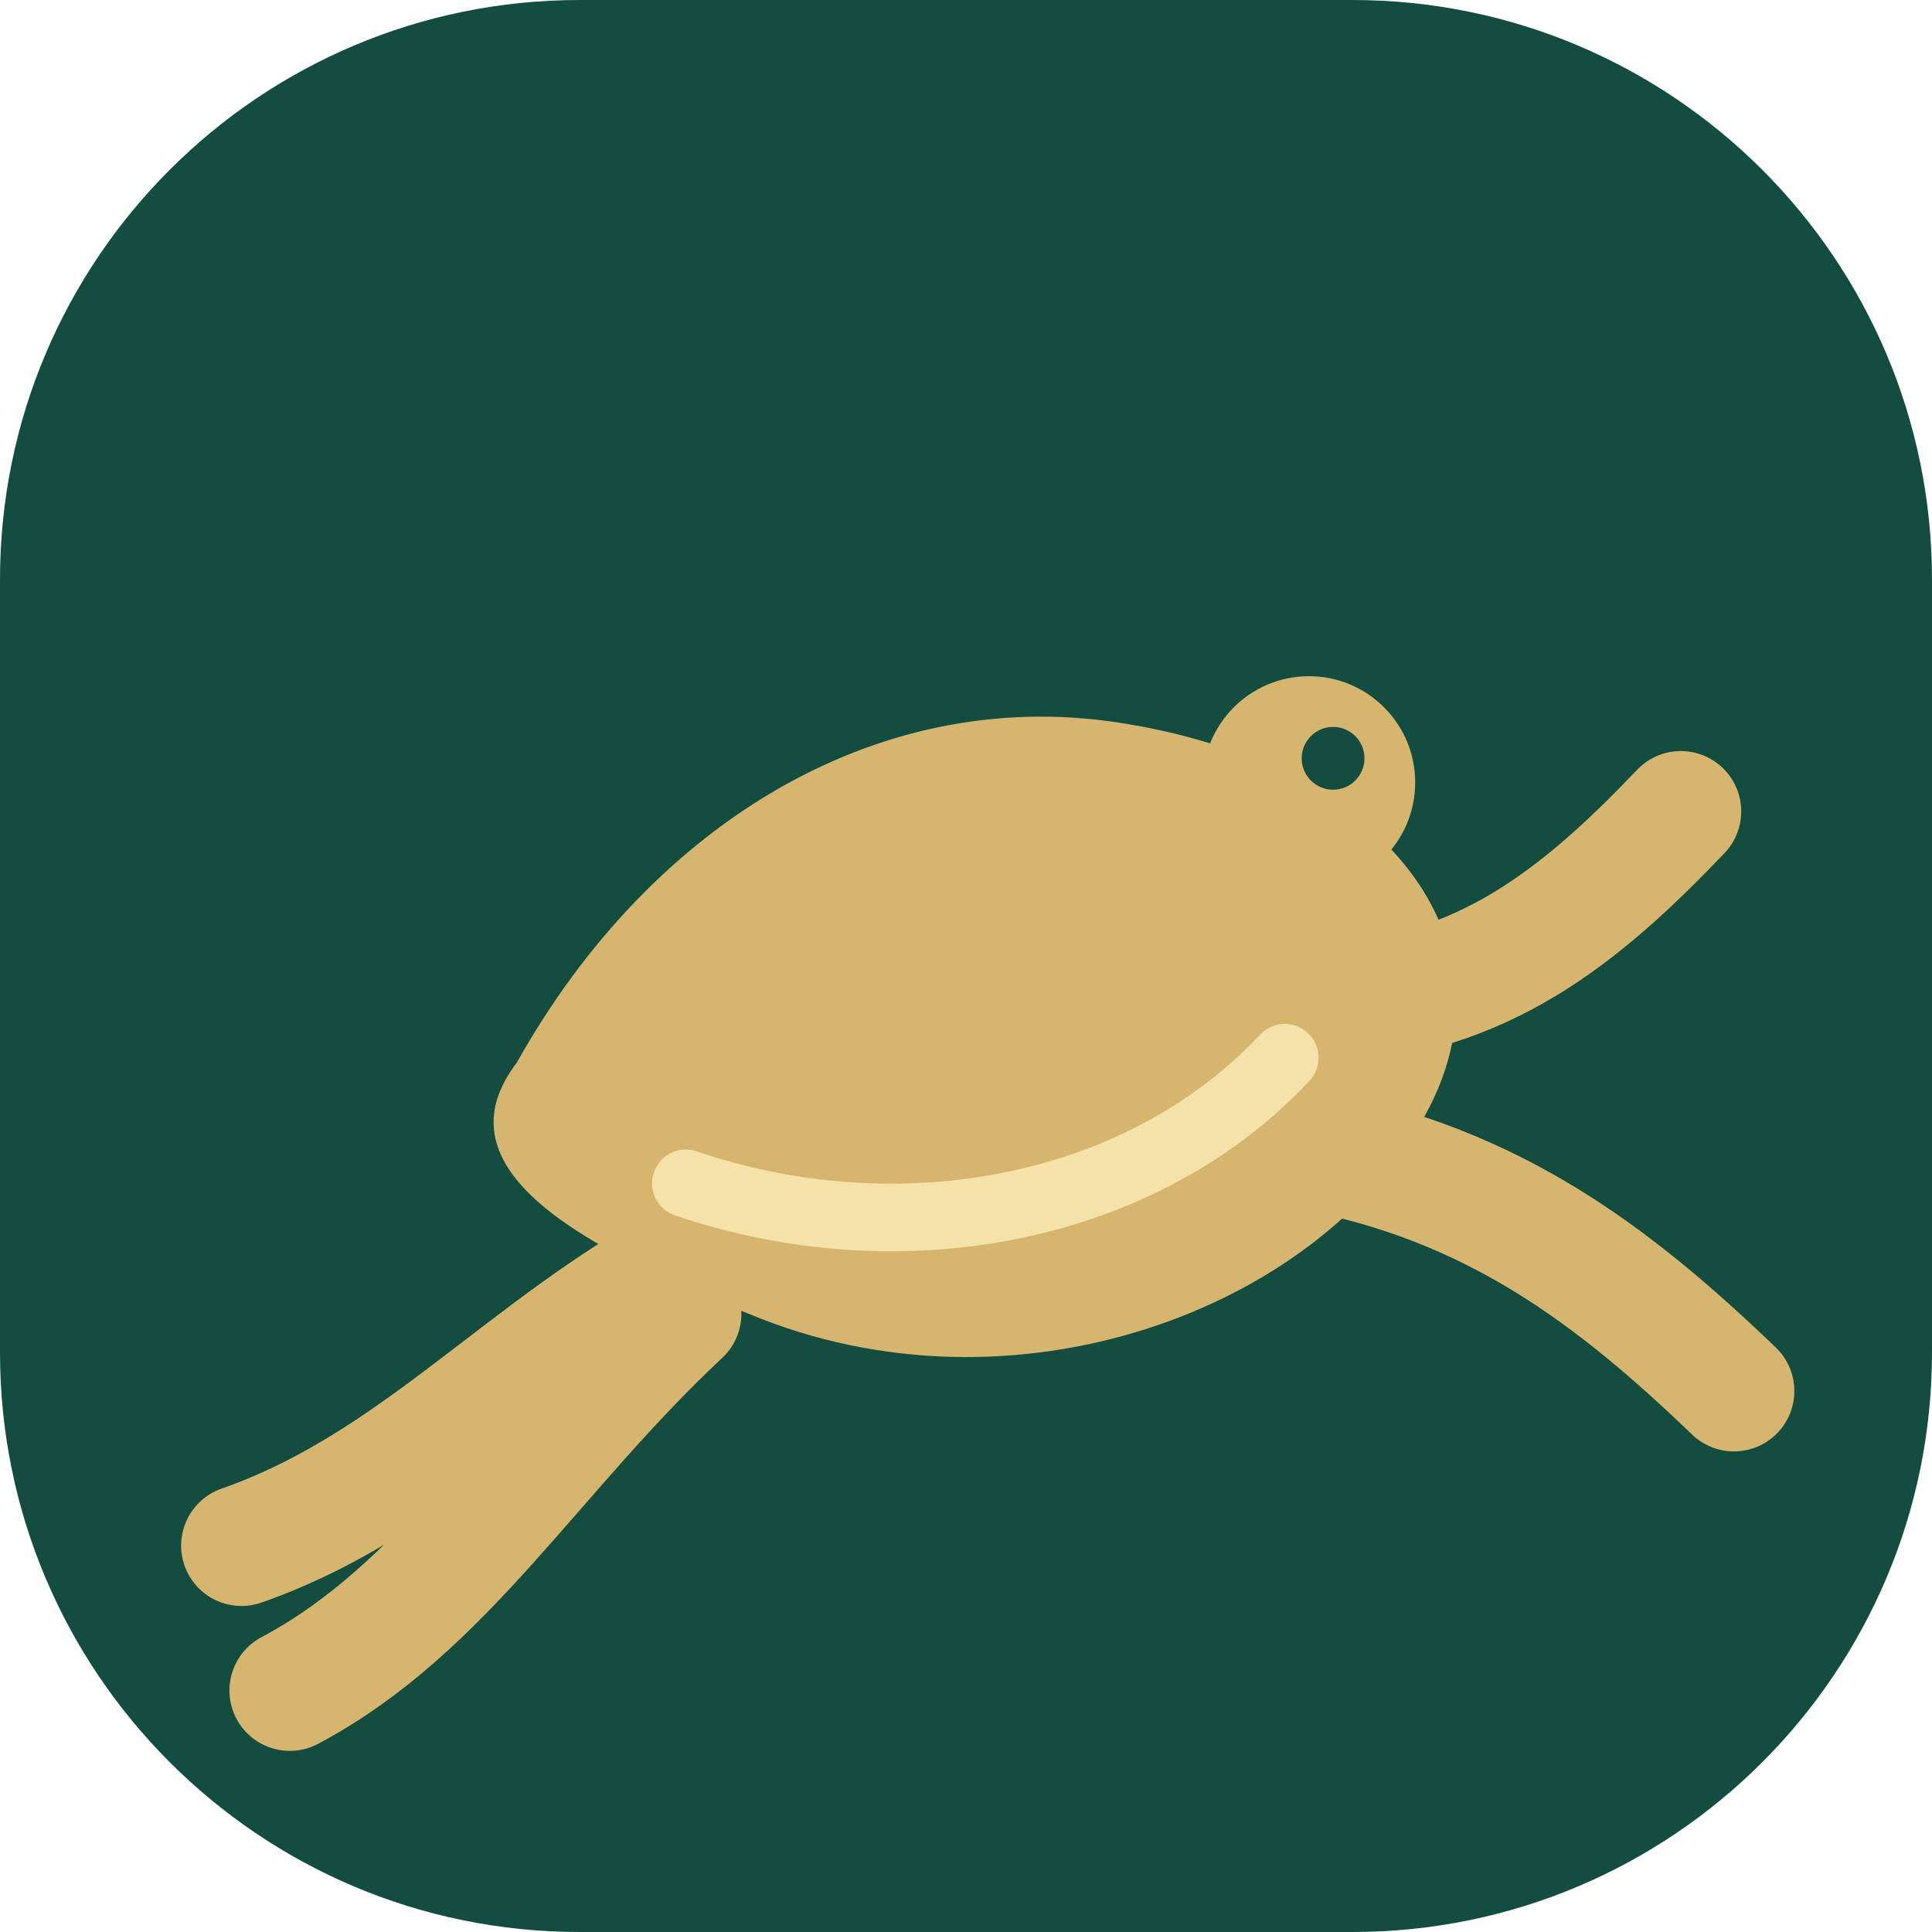
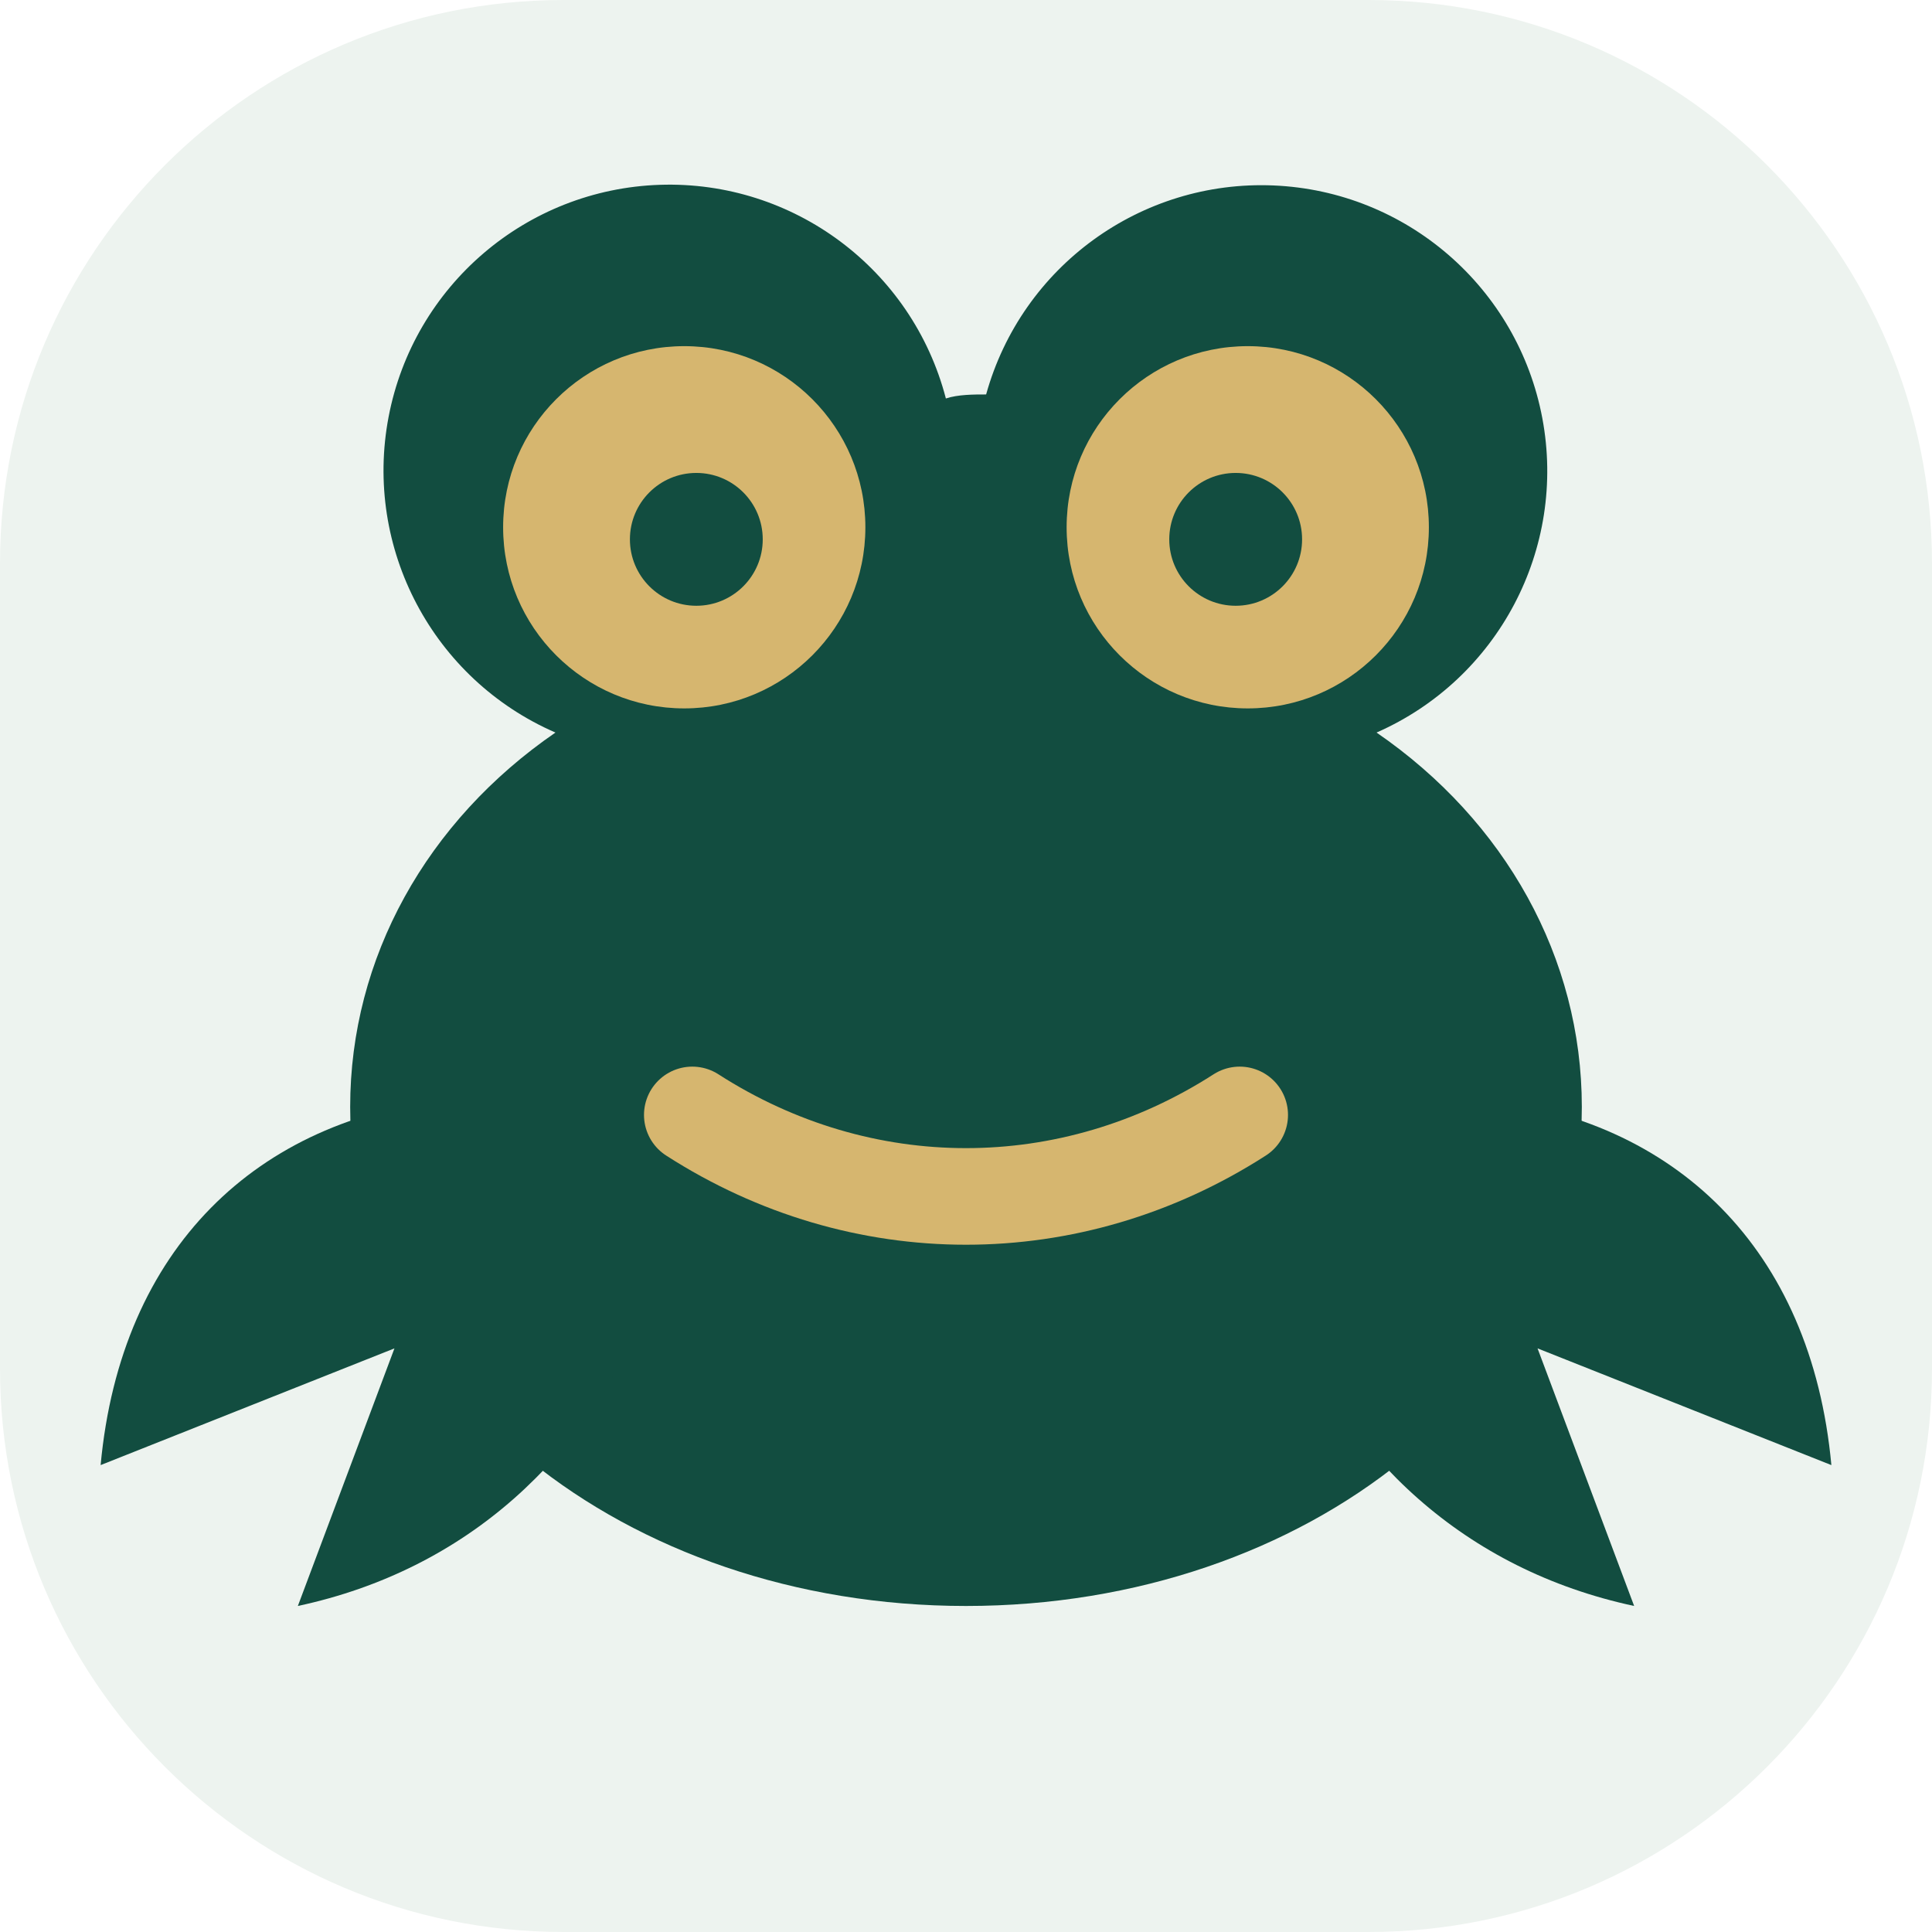
- <svg xmlns="http://www.w3.org/2000/svg" viewBox="0 0 40 40">
-   <rect width="40" height="40" rx="12" fill="#124d40" />
-   <path d="M10.7 22c2.8-5 7.6-7.9 12.7-7 5.3.9 8.1 4.5 6.1 8.1-2.2 4-8.5 6.4-14 4.1-3.8-1.5-6.4-3.1-4.8-5.2Z" fill="#d6b66f" />
-   <path d="M15.5 25.5C11.3 27.3 9 30.6 5 32m9.1-4.8C11 30.1 9.2 33.3 6 35m21.5-14.2c3.2-.2 5.2-1.8 7.3-4m-7.7 7c3.8.7 6.3 2.6 8.8 5" fill="none" stroke="#d6b66f" stroke-width="2.5" stroke-linecap="round" />
-   <path d="M14.2 24.5c4.4 1.5 9.4.6 12.4-2.6" fill="none" stroke="#f4e2a9" stroke-width="1.4" stroke-linecap="round" />
-   <circle cx="27.1" cy="16.2" r="2.2" fill="#d6b66f" />
-   <circle cx="27.6" cy="15.7" r=".65" fill="#124d40" />
+ <svg xmlns="http://www.w3.org/2000/svg" viewBox="0 0 48 48">
+   <rect width="48" height="48" rx="14" fill="#edf3ef" />
+   <path fill="#124d40" d="M13.8 18.2a7.1 7.1 0 1 1 9.7-8.3c.3-.1.7-.1 1-.1a7.1 7.1 0 1 1 9.7 8.4c3.2 2.2 5.1 5.6 5.1 9.3 0 6.9-6.8 12.4-15.3 12.4S8.7 34.4 8.7 27.5c0-3.7 1.9-7.1 5.1-9.3Z" />
+   <path fill="#124d40" d="M11.2 27.3C6.4 27.8 3 31 2.5 36.4l7.3-2.9-2.4 6.4c4.2-.9 7.2-3.7 8.7-7.5l-4.9-5.1Zm25.6 0c4.8.5 8.2 3.7 8.7 9.1l-7.3-2.9 2.4 6.4c-4.2-.9-7.2-3.7-8.7-7.5l4.9-5.1Z" />
+   <circle cx="17" cy="13.1" r="4.5" fill="#d6b66f" />
+   <circle cx="31" cy="13.1" r="4.5" fill="#d6b66f" />
+   <circle cx="17.3" cy="13.4" r="1.65" fill="#124d40" />
+   <circle cx="30.7" cy="13.4" r="1.65" fill="#124d40" />
+   <path d="M17.2 27.7c4.2 2.7 9.4 2.7 13.6 0" fill="none" stroke="#d6b66f" stroke-width="2.4" stroke-linecap="round" />
</svg>
